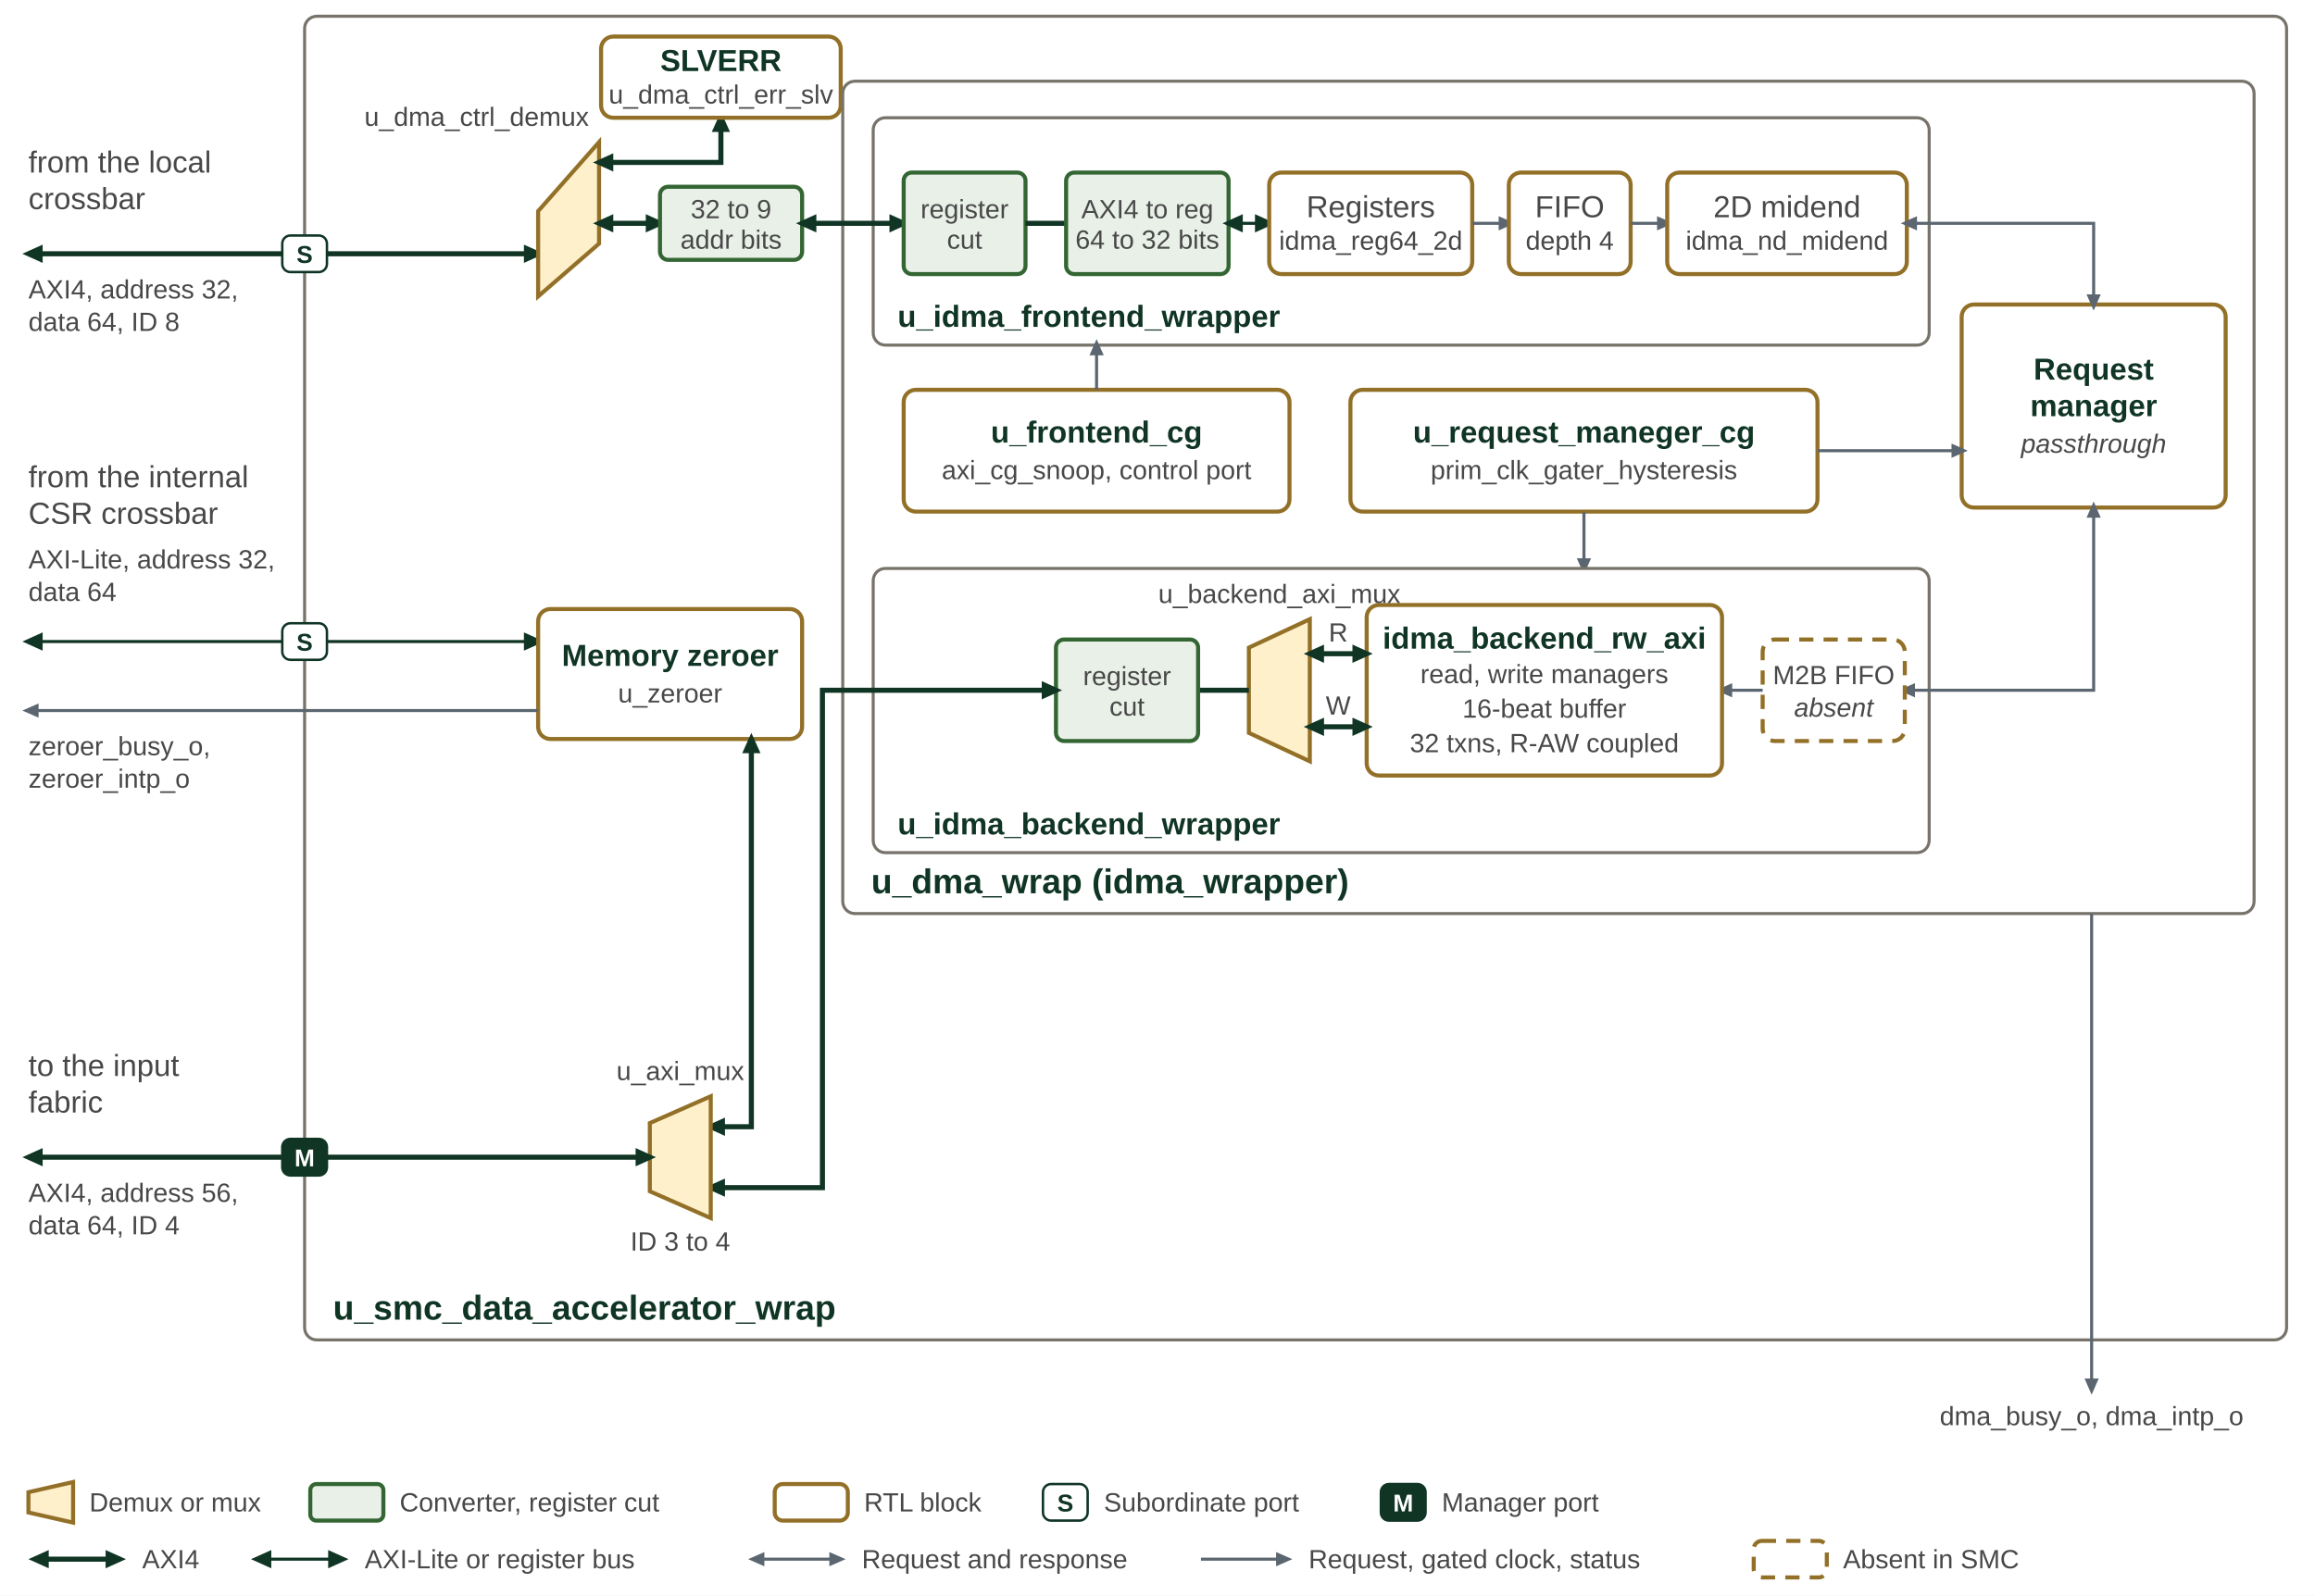
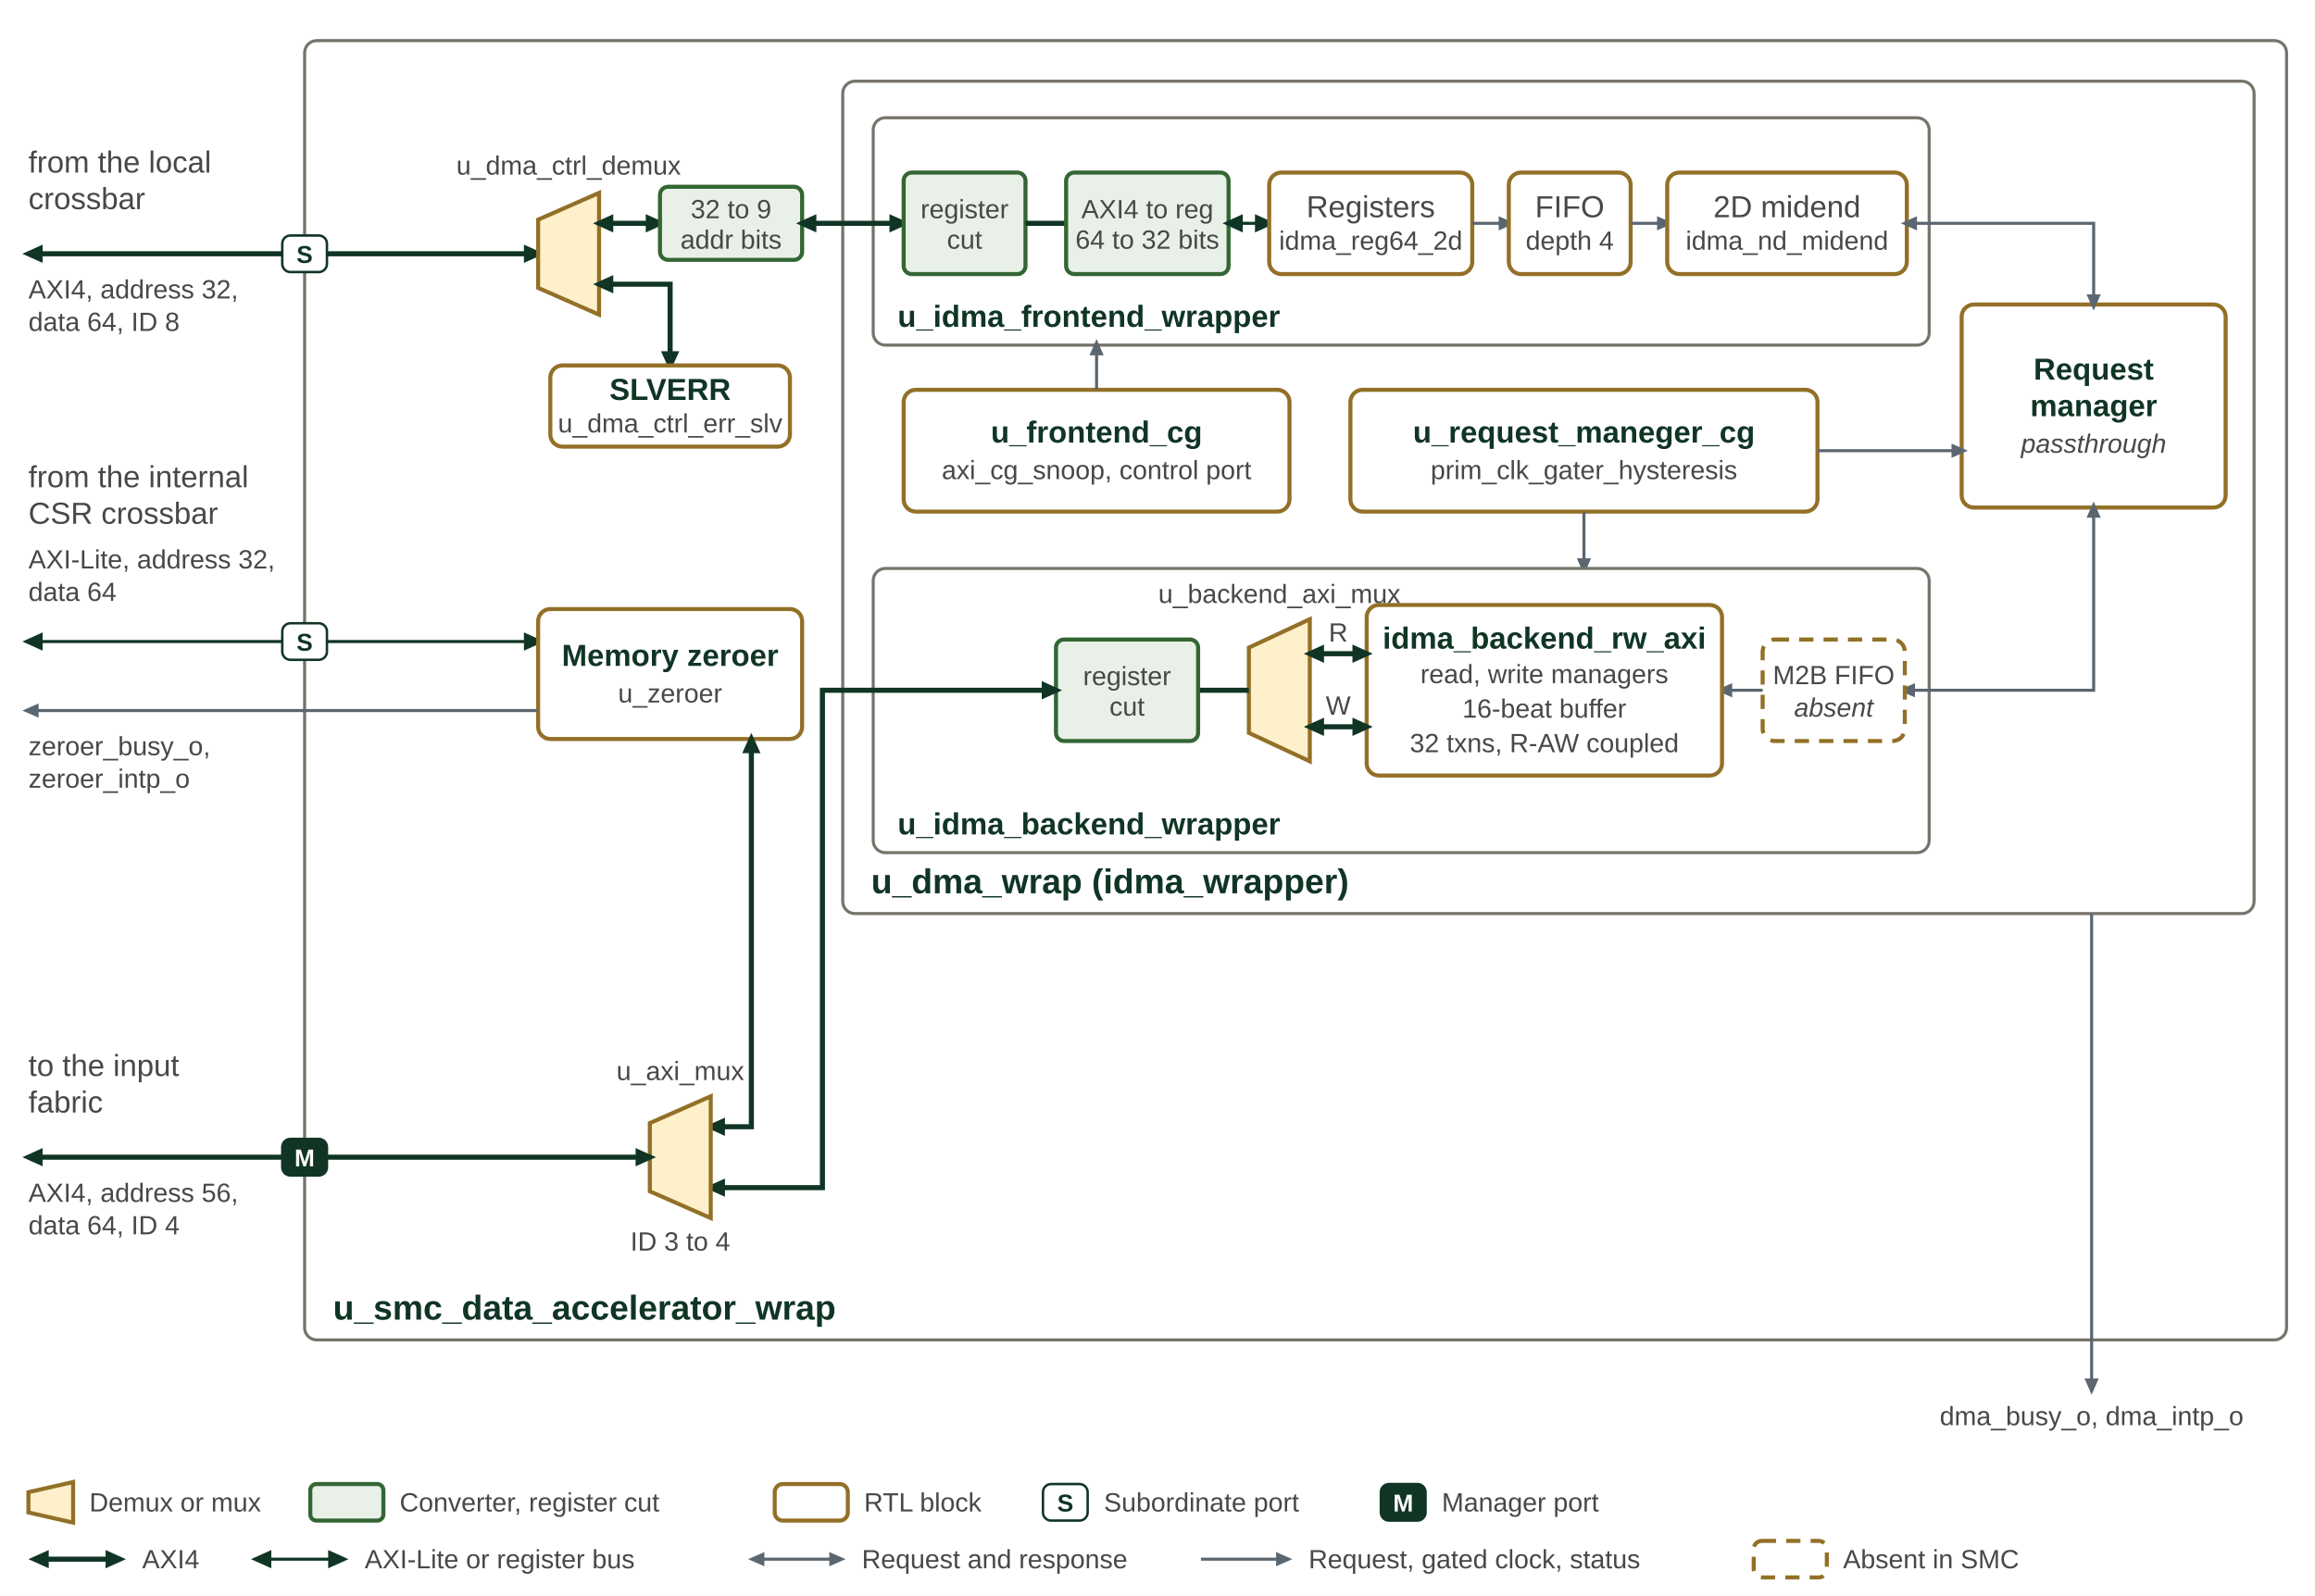
<svg xmlns="http://www.w3.org/2000/svg" width="1140" height="786" viewBox="0 0 1140 786" role="img" aria-labelledby="title desc">
  <defs>
    <marker id="ae" markerUnits="userSpaceOnUse" markerWidth="10" markerHeight="9" refX="7" refY="4.5" orient="auto">
      <path d="M0,0 L10,4.5 L0,9 Z" fill="#103525" />
    </marker>
    <marker id="as" markerUnits="userSpaceOnUse" markerWidth="10" markerHeight="9" refX="3" refY="4.5" orient="auto">
      <path d="M10,0 L0,4.5 L10,9 Z" fill="#103525" />
    </marker>
    <marker id="ge" markerUnits="userSpaceOnUse" markerWidth="8" markerHeight="7" refX="5" refY="3.5" orient="auto">
      <path d="M0,0 L8,3.5 L0,7 Z" fill="#5b6670" />
    </marker>
    <marker id="gs" markerUnits="userSpaceOnUse" markerWidth="8" markerHeight="7" refX="3" refY="3.5" orient="auto">
      <path d="M8,0 L0,3.5 L8,7 Z" fill="#5b6670" />
    </marker>
    <marker id="je" markerUnits="userSpaceOnUse" markerWidth="8" markerHeight="7" refX="5" refY="3.5" orient="auto">
      <path d="M0,0 L8,3.5 L0,7 Z" fill="#42759b" />
    </marker>
    <marker id="js" markerUnits="userSpaceOnUse" markerWidth="8" markerHeight="7" refX="3" refY="3.5" orient="auto">
      <path d="M8,0 L0,3.5 L8,7 Z" fill="#42759b" />
    </marker>
    <marker id="m-smu" markerUnits="userSpaceOnUse" markerWidth="8" markerHeight="7" refX="5" refY="3.5" orient="auto">
      <path d="M0,0 L8,3.5 L0,7 Z" fill="#103525" />
    </marker>
    <marker id="m-ref" markerUnits="userSpaceOnUse" markerWidth="8" markerHeight="7" refX="5" refY="3.5" orient="auto">
      <path d="M0,0 L8,3.5 L0,7 Z" fill="#2f7f79" />
    </marker>
    <marker id="m-per" markerUnits="userSpaceOnUse" markerWidth="8" markerHeight="7" refX="5" refY="3.5" orient="auto">
      <path d="M0,0 L8,3.5 L0,7 Z" fill="#937027" />
    </marker>
    <marker id="m-tel" markerUnits="userSpaceOnUse" markerWidth="8" markerHeight="7" refX="5" refY="3.5" orient="auto">
      <path d="M0,0 L8,3.5 L0,7 Z" fill="#664488" />
    </marker>
    <marker id="m-wdt" markerUnits="userSpaceOnUse" markerWidth="8" markerHeight="7" refX="5" refY="3.5" orient="auto">
      <path d="M0,0 L8,3.5 L0,7 Z" fill="#77736b" />
    </marker>
    <marker id="m-rosc" markerUnits="userSpaceOnUse" markerWidth="8" markerHeight="7" refX="5" refY="3.5" orient="auto">
      <path d="M0,0 L8,3.5 L0,7 Z" fill="#336633" />
    </marker>
    <marker id="m-jtag" markerUnits="userSpaceOnUse" markerWidth="8" markerHeight="7" refX="5" refY="3.5" orient="auto">
      <path d="M0,0 L8,3.5 L0,7 Z" fill="#42759b" />
    </marker>
    <marker id="m-spi" markerUnits="userSpaceOnUse" markerWidth="8" markerHeight="7" refX="5" refY="3.5" orient="auto">
      <path d="M0,0 L8,3.5 L0,7 Z" fill="#5b6670" />
    </marker>
    <marker id="m-slate" markerUnits="userSpaceOnUse" markerWidth="8" markerHeight="7" refX="5" refY="3.5" orient="auto">
      <path d="M0,0 L8,3.5 L0,7 Z" fill="#5b6670" />
    </marker>
    <marker id="m-pg" markerUnits="userSpaceOnUse" markerWidth="8" markerHeight="7" refX="5" refY="3.5" orient="auto">
      <path d="M0,0 L8,3.5 L0,7 Z" fill="#336633" />
    </marker>
    <style>
text { font-family: Arial, sans-serif; font-size: 15px; fill: #484848; }
.t { fill: #484848; }
.b { font-size: 17px; font-weight: bold; fill: #103525; }
.bs { font-size: 15px; font-weight: bold; fill: #103525; }
.h { font-size: 22px; font-weight: bold; fill: #103525; }
.s { font-size: 13px; fill: #484848; }
.si { font-size: 13px; font-style: italic; fill: #484848; }
.pmt { font-size: 12px; font-weight: bold; fill: #ffffff; }
.pst { font-size: 12px; font-weight: bold; fill: #103525; }
.pjt { font-size: 12px; font-weight: bold; fill: #1d4b6e; }
.pct { font-size: 12px; font-weight: bold; fill: #1f5c57; }
.pm { fill: #103525; stroke: #103525; stroke-width: 1.2; }
.ps { fill: #ffffff; stroke: #103525; stroke-width: 1.2; }
.pj { fill: #e8f3ff; stroke: #42759b; stroke-width: 1.2; }
.pc { fill: #d9f0ee; stroke: #2f7f79; stroke-width: 1.2; }
.smu { fill: #ffffff; stroke: #77736b; stroke-width: 1.5; }
.network { fill: #e8f0e8; stroke: #336633; stroke-width: 2; }
.fabric { fill: #fff0cc; stroke: #937027; stroke-width: 2; }
.core { fill: #ffffff; stroke: #937027; stroke-width: 2; }
.future { fill: #ffffff; stroke: #937027; stroke-width: 2; }
.nostroke { stroke: none; }
.fut { fill: none; stroke-dasharray: 7 5; }
.opt { stroke-dasharray: 7 5; }
.hatch { fill: none; stroke: #103525; stroke-opacity: 0.16; stroke-width: 1.2; }
.external { fill: #f2f2f2; stroke: #77736b; stroke-width: 1.5; }
.axi { fill: none; stroke: #103525; stroke-width: 2.5; marker-start: url(#as); marker-end: url(#ae); }
.axio { fill: none; stroke: #103525; stroke-width: 2.5; stroke-dasharray: 8 5; marker-start: url(#as); marker-end: url(#ae); }
.sig { fill: none; stroke: #5b6670; stroke-width: 1.5; marker-start: url(#gs); marker-end: url(#ge); }
.sigo { fill: none; stroke: #5b6670; stroke-width: 1.5; marker-end: url(#ge); }
.jtag { fill: none; stroke: #42759b; stroke-width: 1.8; marker-end: url(#je); }
.jtagb { fill: none; stroke: #42759b; stroke-width: 1.8; marker-start: url(#js); marker-end: url(#je); }
.sigplain { fill: none; stroke: #5b6670; stroke-width: 1.5; }
.n-smu { fill: none; stroke: #103525; stroke-width: 2.5; }
.a-smu { fill: none; stroke: #103525; stroke-width: 2.5; marker-end: url(#m-smu); }
.n-ref { fill: none; stroke: #2f7f79; stroke-width: 1.8; }
.a-ref { fill: none; stroke: #2f7f79; stroke-width: 1.8; marker-end: url(#m-ref); }
.n-per { fill: none; stroke: #937027; stroke-width: 1.8; }
.a-per { fill: none; stroke: #937027; stroke-width: 1.8; marker-end: url(#m-per); }
.n-tel { fill: none; stroke: #664488; stroke-width: 1.8; }
.a-tel { fill: none; stroke: #664488; stroke-width: 1.8; marker-end: url(#m-tel); }
.n-wdt { fill: none; stroke: #77736b; stroke-width: 1.8; }
.a-wdt { fill: none; stroke: #77736b; stroke-width: 1.8; marker-end: url(#m-wdt); }
.n-rosc { fill: none; stroke: #336633; stroke-width: 1.8; }
.a-rosc { fill: none; stroke: #336633; stroke-width: 1.8; marker-end: url(#m-rosc); }
.n-jtag { fill: none; stroke: #42759b; stroke-width: 1.8; }
.a-jtag { fill: none; stroke: #42759b; stroke-width: 1.8; marker-end: url(#m-jtag); }
.n-spi { fill: none; stroke: #5b6670; stroke-width: 1.8; }
.a-spi { fill: none; stroke: #5b6670; stroke-width: 1.8; marker-end: url(#m-spi); }
.n-slate { fill: none; stroke: #5b6670; stroke-width: 1.8; }
.a-slate { fill: none; stroke: #5b6670; stroke-width: 1.8; marker-end: url(#m-slate); }
.n-pg { fill: none; stroke: #336633; stroke-width: 1.8; }
.a-pg { fill: none; stroke: #336633; stroke-width: 1.8; marker-end: url(#m-pg); }
.axil { fill: none; stroke: #103525; stroke-width: 1.5; marker-start: url(#as); marker-end: url(#ae); }
.sigd { fill: none; stroke: #5b6670; stroke-width: 1.5; stroke-dasharray: 5 4; marker-end: url(#ge); }
.axin { fill: none; stroke: #103525; stroke-width: 2.5; }
.axis { fill: none; stroke: #103525; stroke-width: 2.5; marker-start: url(#as); }
.axie { fill: none; stroke: #103525; stroke-width: 2.5; marker-end: url(#ae); }
.axiln { fill: none; stroke: #103525; stroke-width: 1.5; }
</style>
  </defs>
  <rect width="1140" height="786" fill="#ffffff" />
-   <rect class="smu" x="150" y="8" width="976" height="652" rx="6" />
+   <rect class="smu" x="150" y="20" width="976" height="640" rx="6" />
  <text class="b" x="164" y="650" text-anchor="start">u_smc_data_accelerator_wrap</text>
  <path class="axi" d="M14,125 L265,125" />
  <text class="t" x="14" y="85" text-anchor="start">from the local</text>
  <text class="t" x="14" y="103" text-anchor="start">crossbar</text>
  <text class="s" x="14" y="147" text-anchor="start">AXI4, address 32,</text>
  <text class="s" x="14" y="163" text-anchor="start">data 64, ID 8</text>
-   <path class="fabric" d="M265,104 L295,70 L295,120 L265,146 Z" />
-   <text class="s" x="290" y="62" text-anchor="end">u_dma_ctrl_demux</text>
-   <path class="axi" d="M295,80 L355,80 L355,58" />
-   <rect class="core" x="296" y="18" width="118" height="40" rx="6" />
-   <text class="bs" x="355" y="35" text-anchor="middle">SLVERR</text>
-   <text class="s" x="355" y="51" text-anchor="middle">u_dma_ctrl_err_slv</text>
+   <path class="fabric" d="M265,108.2 L295,95 L295,155 L265,141.8 Z" />
+   <text class="s" x="280" y="86" text-anchor="middle">u_dma_ctrl_demux</text>
+   <path class="axi" d="M295,140 L330,140 L330,180" />
+   <rect class="core" x="271" y="180" width="118" height="40" rx="6" />
+   <text class="bs" x="330" y="197" text-anchor="middle">SLVERR</text>
+   <text class="s" x="330" y="213" text-anchor="middle">u_dma_ctrl_err_slv</text>
  <path class="axi" d="M295,110 L325,110" />
  <rect class="network" x="325" y="92" width="70" height="36" rx="4" />
  <text class="s" x="360" y="107.5" text-anchor="middle">32 to 9</text>
  <text class="s" x="360" y="122.5" text-anchor="middle">addr bits</text>
  <rect class="smu" x="415" y="40" width="695" height="410" rx="6" />
  <text class="b" x="429" y="440" text-anchor="start">u_dma_wrap (idma_wrapper)</text>
  <rect class="smu" x="430" y="58" width="520" height="112" rx="6" />
  <text class="bs" x="442" y="161" text-anchor="start">u_idma_frontend_wrapper</text>
  <path class="axi" d="M395,110 L445,110" />
  <rect class="network" x="445" y="85" width="60" height="50" rx="4" />
  <text class="s" x="475" y="107.5" text-anchor="middle">register</text>
  <text class="s" x="475" y="122.5" text-anchor="middle">cut</text>
  <path class="axin" d="M505,110 L525,110" />
  <rect class="network" x="525" y="85" width="80" height="50" rx="4" />
  <text class="s" x="565" y="107.5" text-anchor="middle">AXI4 to reg</text>
  <text class="s" x="565" y="122.5" text-anchor="middle">64 to 32 bits</text>
  <path class="axil" d="M605,110 L625,110" />
  <rect class="core" x="625" y="85" width="100" height="50" rx="6" />
  <text class="t" x="675" y="107" text-anchor="middle">Registers</text>
  <text class="s" x="675" y="123" text-anchor="middle">idma_reg64_2d</text>
  <path class="sigo" d="M725,110 L743,110" />
  <rect class="core" x="743" y="85" width="60" height="50" rx="6" />
  <text class="t" x="773" y="107" text-anchor="middle">FIFO</text>
  <text class="s" x="773" y="123" text-anchor="middle">depth 4</text>
  <path class="sigo" d="M803,110 L821,110" />
  <rect class="core" x="821" y="85" width="118" height="50" rx="6" />
  <text class="t" x="880" y="107" text-anchor="middle">2D midend</text>
  <text class="s" x="880" y="123" text-anchor="middle">idma_nd_midend</text>
  <rect class="core" x="966" y="150" width="130" height="100" rx="6" />
  <text class="bs" x="1031" y="187" text-anchor="middle">Request</text>
  <text class="bs" x="1031" y="205" text-anchor="middle">manager</text>
  <text class="si" x="1031" y="223" text-anchor="middle">passthrough</text>
  <path class="sig" d="M939,110 L1031,110 L1031,150" />
  <rect class="core" x="445" y="192" width="190" height="60" rx="6" />
  <text class="bs" x="540" y="218" text-anchor="middle">u_frontend_cg</text>
  <text class="s" x="540" y="236" text-anchor="middle">axi_cg_snoop, control port</text>
  <path class="sigo" d="M540,192 L540,170" />
  <rect class="core" x="665" y="192" width="230" height="60" rx="6" />
  <text class="bs" x="780" y="218" text-anchor="middle">u_request_maneger_cg</text>
  <text class="s" x="780" y="236" text-anchor="middle">prim_clk_gater_hysteresis</text>
  <path class="sigo" d="M780,252 L780,280" />
  <path class="sigo" d="M895,222.0 L966,222.0" />
  <rect class="smu" x="430" y="280" width="520" height="140" rx="6" />
  <text class="bs" x="442" y="411" text-anchor="start">u_idma_backend_wrapper</text>
  <path class="sig" d="M1031,250 L1031,340 L938,340" />
  <rect class="core opt" x="868" y="315" width="70" height="50" rx="6" />
  <text class="s" x="903" y="337" text-anchor="middle">M2B FIFO</text>
  <text class="si" x="903" y="353" text-anchor="middle">absent</text>
  <path class="sigo" d="M868,340 L848,340" />
  <rect class="core" x="673" y="298" width="175" height="84" rx="6" />
  <text class="bs" x="760.5" y="319.5" text-anchor="middle">idma_backend_rw_axi</text>
  <text class="s" x="760.5" y="336.5" text-anchor="middle">read, write managers</text>
  <text class="s" x="760.5" y="353.5" text-anchor="middle">16-beat buffer</text>
  <text class="s" x="760.5" y="370.5" text-anchor="middle">32 txns, R-AW coupled</text>
  <path class="fabric" d="M615,319 L645,305 L645,375 L615,361 Z" />
  <path class="axi" d="M673,322 L645,322" />
  <path class="axi" d="M673,358 L645,358" />
  <text class="s" x="659" y="316" text-anchor="middle">R</text>
  <text class="s" x="659" y="352" text-anchor="middle">W</text>
  <text class="s" x="630" y="297" text-anchor="middle">u_backend_axi_mux</text>
  <path class="axin" d="M615,340 L590,340" />
  <rect class="network" x="520" y="315" width="70" height="50" rx="4" />
  <text class="s" x="555" y="337.5" text-anchor="middle">register</text>
  <text class="s" x="555" y="352.5" text-anchor="middle">cut</text>
  <path class="axil" d="M14,316 L265,316" />
  <text class="t" x="14" y="240" text-anchor="start">from the internal</text>
  <text class="t" x="14" y="258" text-anchor="start">CSR crossbar</text>
  <text class="s" x="14" y="280" text-anchor="start">AXI-Lite, address 32,</text>
  <text class="s" x="14" y="296" text-anchor="start">data 64</text>
  <rect class="core" x="265" y="300" width="130" height="64" rx="6" />
  <text class="bs" x="330" y="328" text-anchor="middle">Memory zeroer</text>
  <text class="s" x="330" y="346" text-anchor="middle">u_zeroer</text>
  <path class="axi" d="M370,364 L370,555 L350,555" />
  <path class="axi" d="M520,340 L405,340 L405,585 L350,585" />
  <path class="fabric" d="M320,553.2 L350,540 L350,600 L320,586.8 Z" />
  <text class="s" x="335" y="532" text-anchor="middle">u_axi_mux</text>
  <text class="s" x="335" y="616" text-anchor="middle">ID 3 to 4</text>
  <path class="axi" d="M320,570 L14,570" />
  <text class="t" x="14" y="530" text-anchor="start">to the input</text>
  <text class="t" x="14" y="548" text-anchor="start">fabric</text>
  <text class="s" x="14" y="592" text-anchor="start">AXI4, address 56,</text>
  <text class="s" x="14" y="608" text-anchor="start">data 64, ID 4</text>
  <path class="sigo" d="M265,350 L14,350" />
  <text class="s" x="14" y="372" text-anchor="start">zeroer_busy_o,</text>
  <text class="s" x="14" y="388" text-anchor="start">zeroer_intp_o</text>
  <path class="sigo" d="M1030,450 L1030,684" />
  <text class="s" x="1030" y="702" text-anchor="middle">dma_busy_o, dma_intp_o</text>
  <path class="fabric" d="M14,735 L36,730 L36,750 L14,745 Z" />
  <text class="s" x="44" y="744.5" text-anchor="start">Demux or mux</text>
  <rect class="network" x="152.8" y="731" width="36" height="18" rx="3" />
  <text class="s" x="196.8" y="744.5" text-anchor="start">Converter, register cut</text>
  <rect class="core" x="381.5" y="731" width="36" height="18" rx="4" />
  <text class="s" x="425.5" y="744.5" text-anchor="start">RTL block</text>
  <text class="s" x="543.6" y="744.5" text-anchor="start">Subordinate port</text>
  <text class="s" x="710" y="744.5" text-anchor="start">Manager port</text>
  <path class="axi" d="M17,768 L59,768" />
  <text class="s" x="70" y="772.5" text-anchor="start">AXI4</text>
  <path class="axil" d="M126.6,768 L168.6,768" />
  <text class="s" x="179.6" y="772.5" text-anchor="start">AXI-Lite or register bus</text>
  <path class="sig" d="M371.4,768 L413.4,768" />
  <text class="s" x="424.4" y="772.5" text-anchor="start">Request and response</text>
  <path class="sigo" d="M591.4,768 L633.4,768" />
  <text class="s" x="644.4" y="772.5" text-anchor="start">Request, gated clock, status</text>
  <rect class="core opt" x="863.6" y="759" width="36" height="18" rx="4" />
  <text class="s" x="907.6" y="772.5" text-anchor="start">Absent in SMC</text>
  <rect class="ps" x="139.0" y="116.0" width="22" height="18" rx="4" />
  <text class="pst" x="150" y="129.5" text-anchor="middle">S</text>
  <rect class="ps" x="139.0" y="307.0" width="22" height="18" rx="4" />
  <text class="pst" x="150" y="320.5" text-anchor="middle">S</text>
  <rect class="pm" x="139.0" y="561.0" width="22" height="18" rx="4" />
  <text class="pmt" x="150" y="574.5" text-anchor="middle">M</text>
  <rect class="ps" x="513.6" y="731.0" width="22" height="18" rx="4" />
  <text class="pst" x="524.6" y="744.5" text-anchor="middle">S</text>
  <rect class="pm" x="680.0" y="731.0" width="22" height="18" rx="4" />
  <text class="pmt" x="691" y="744.5" text-anchor="middle">M</text>
</svg>
